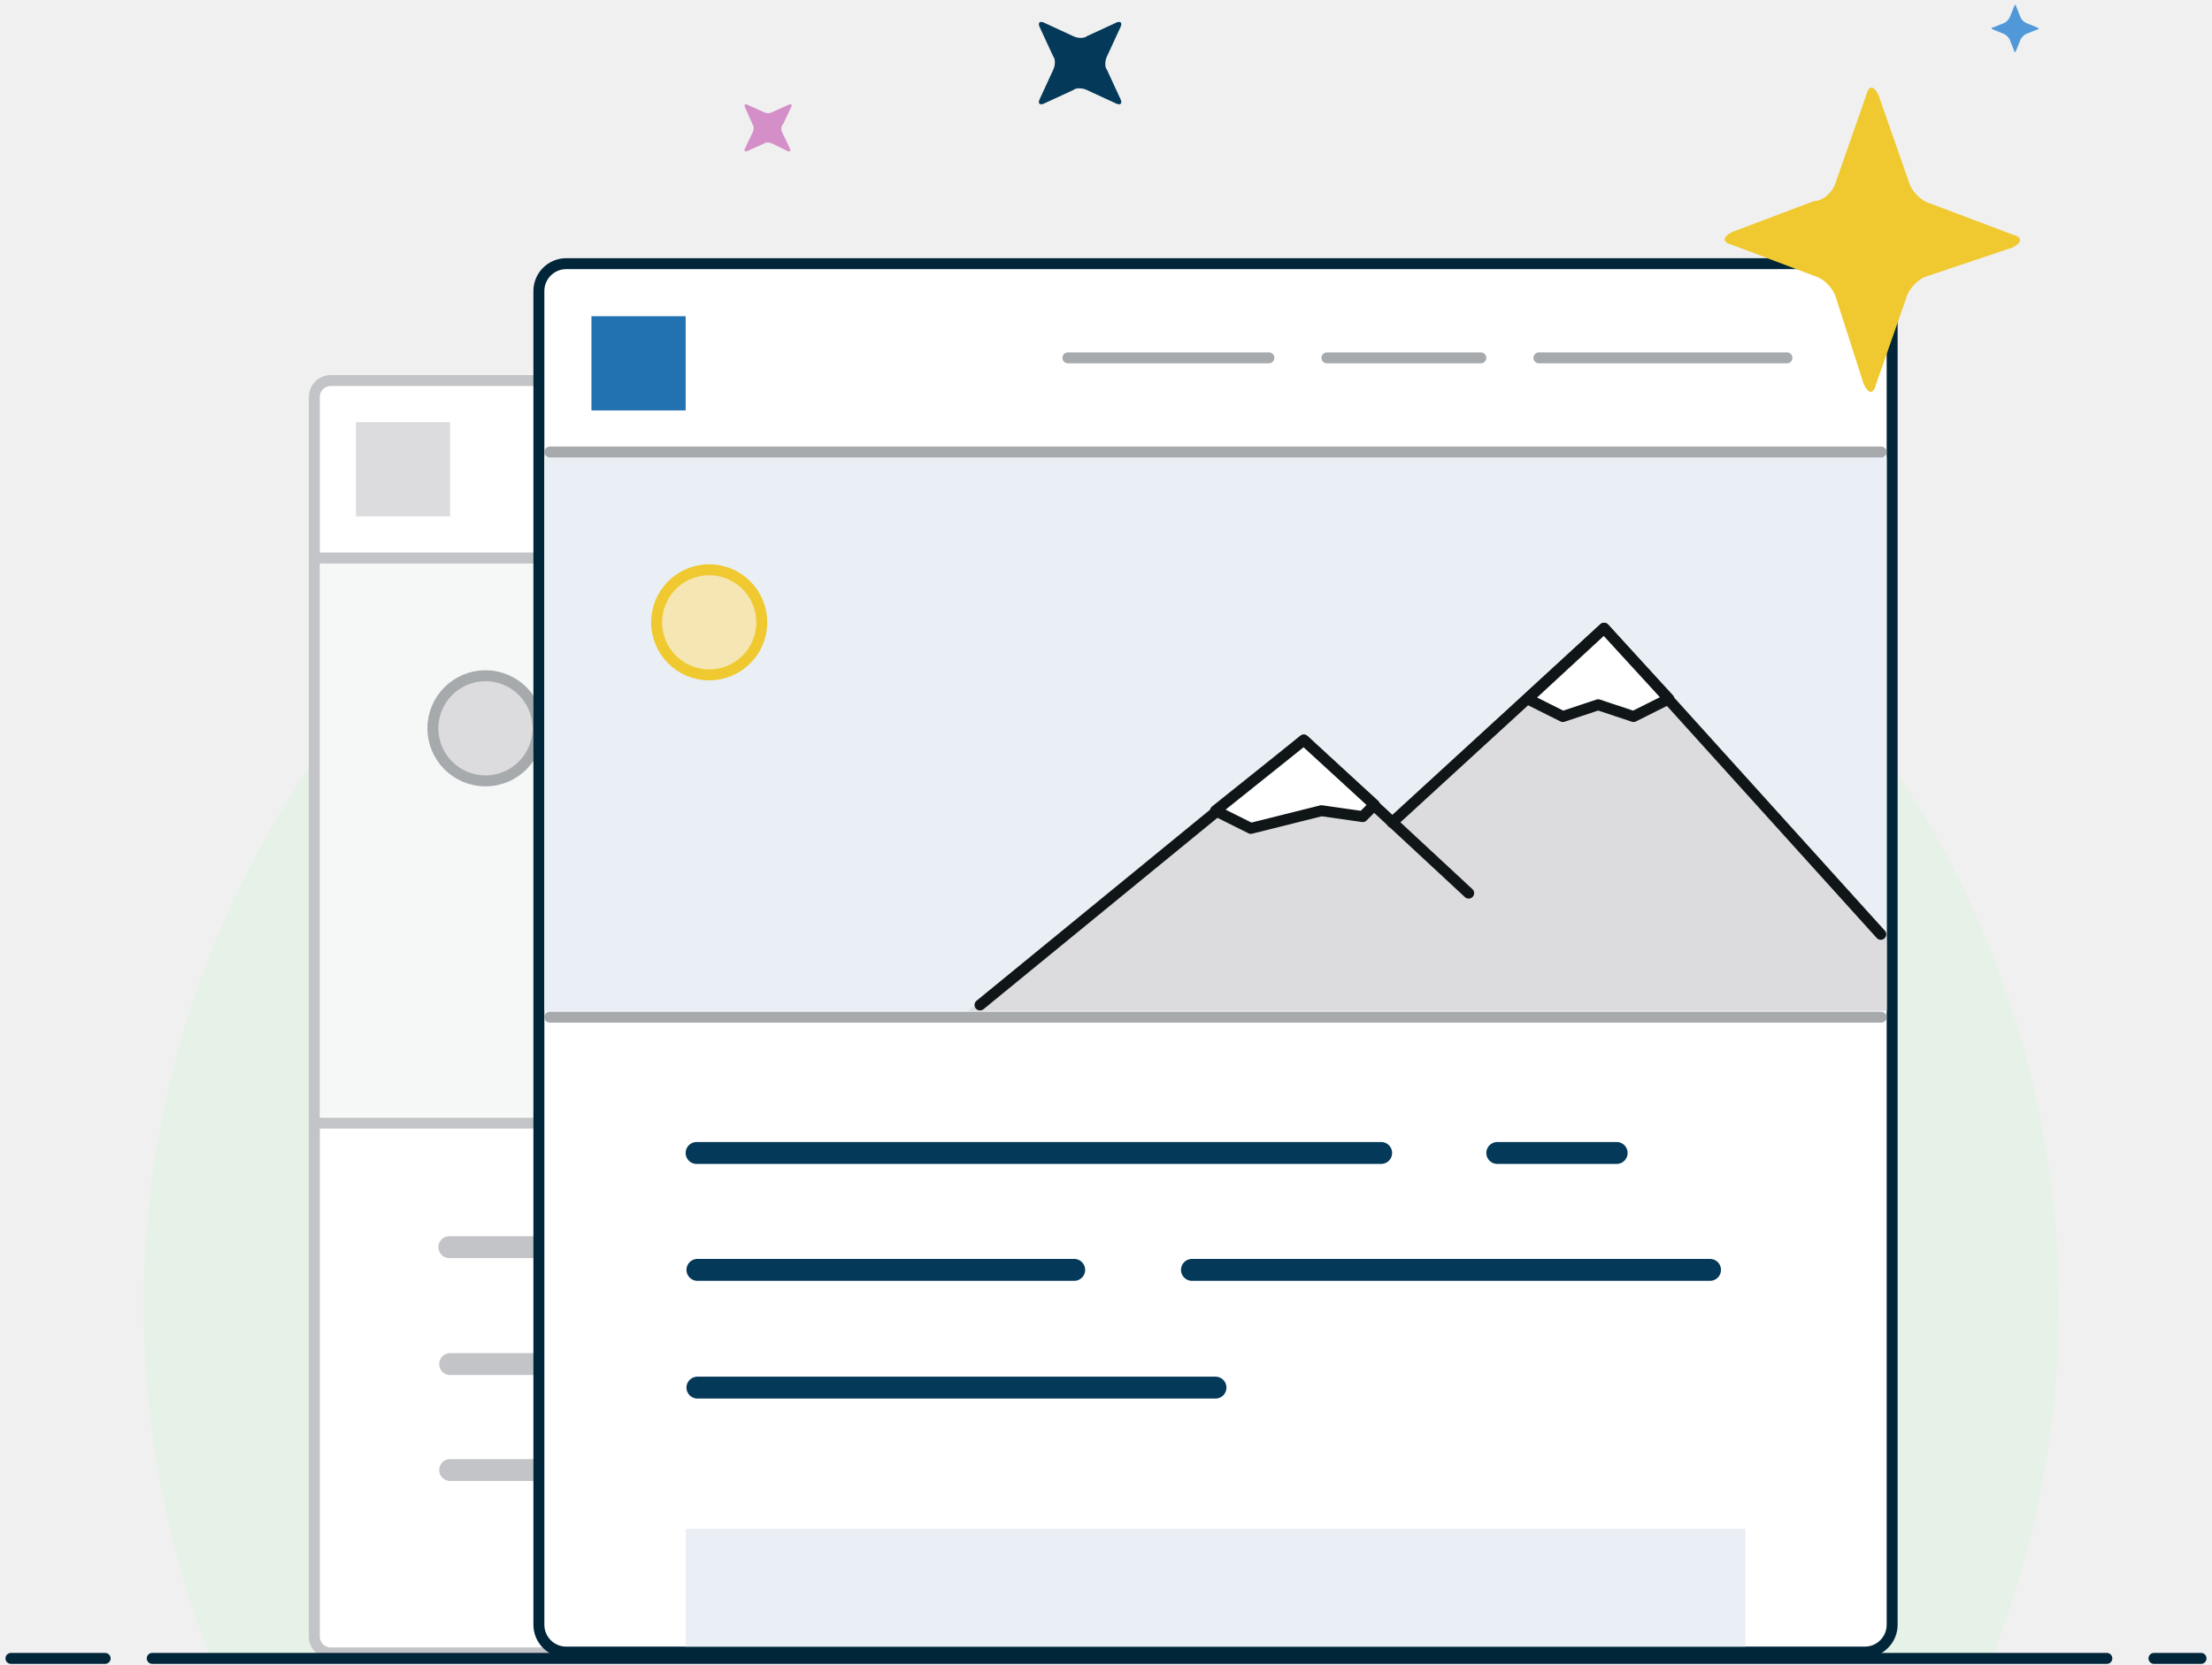
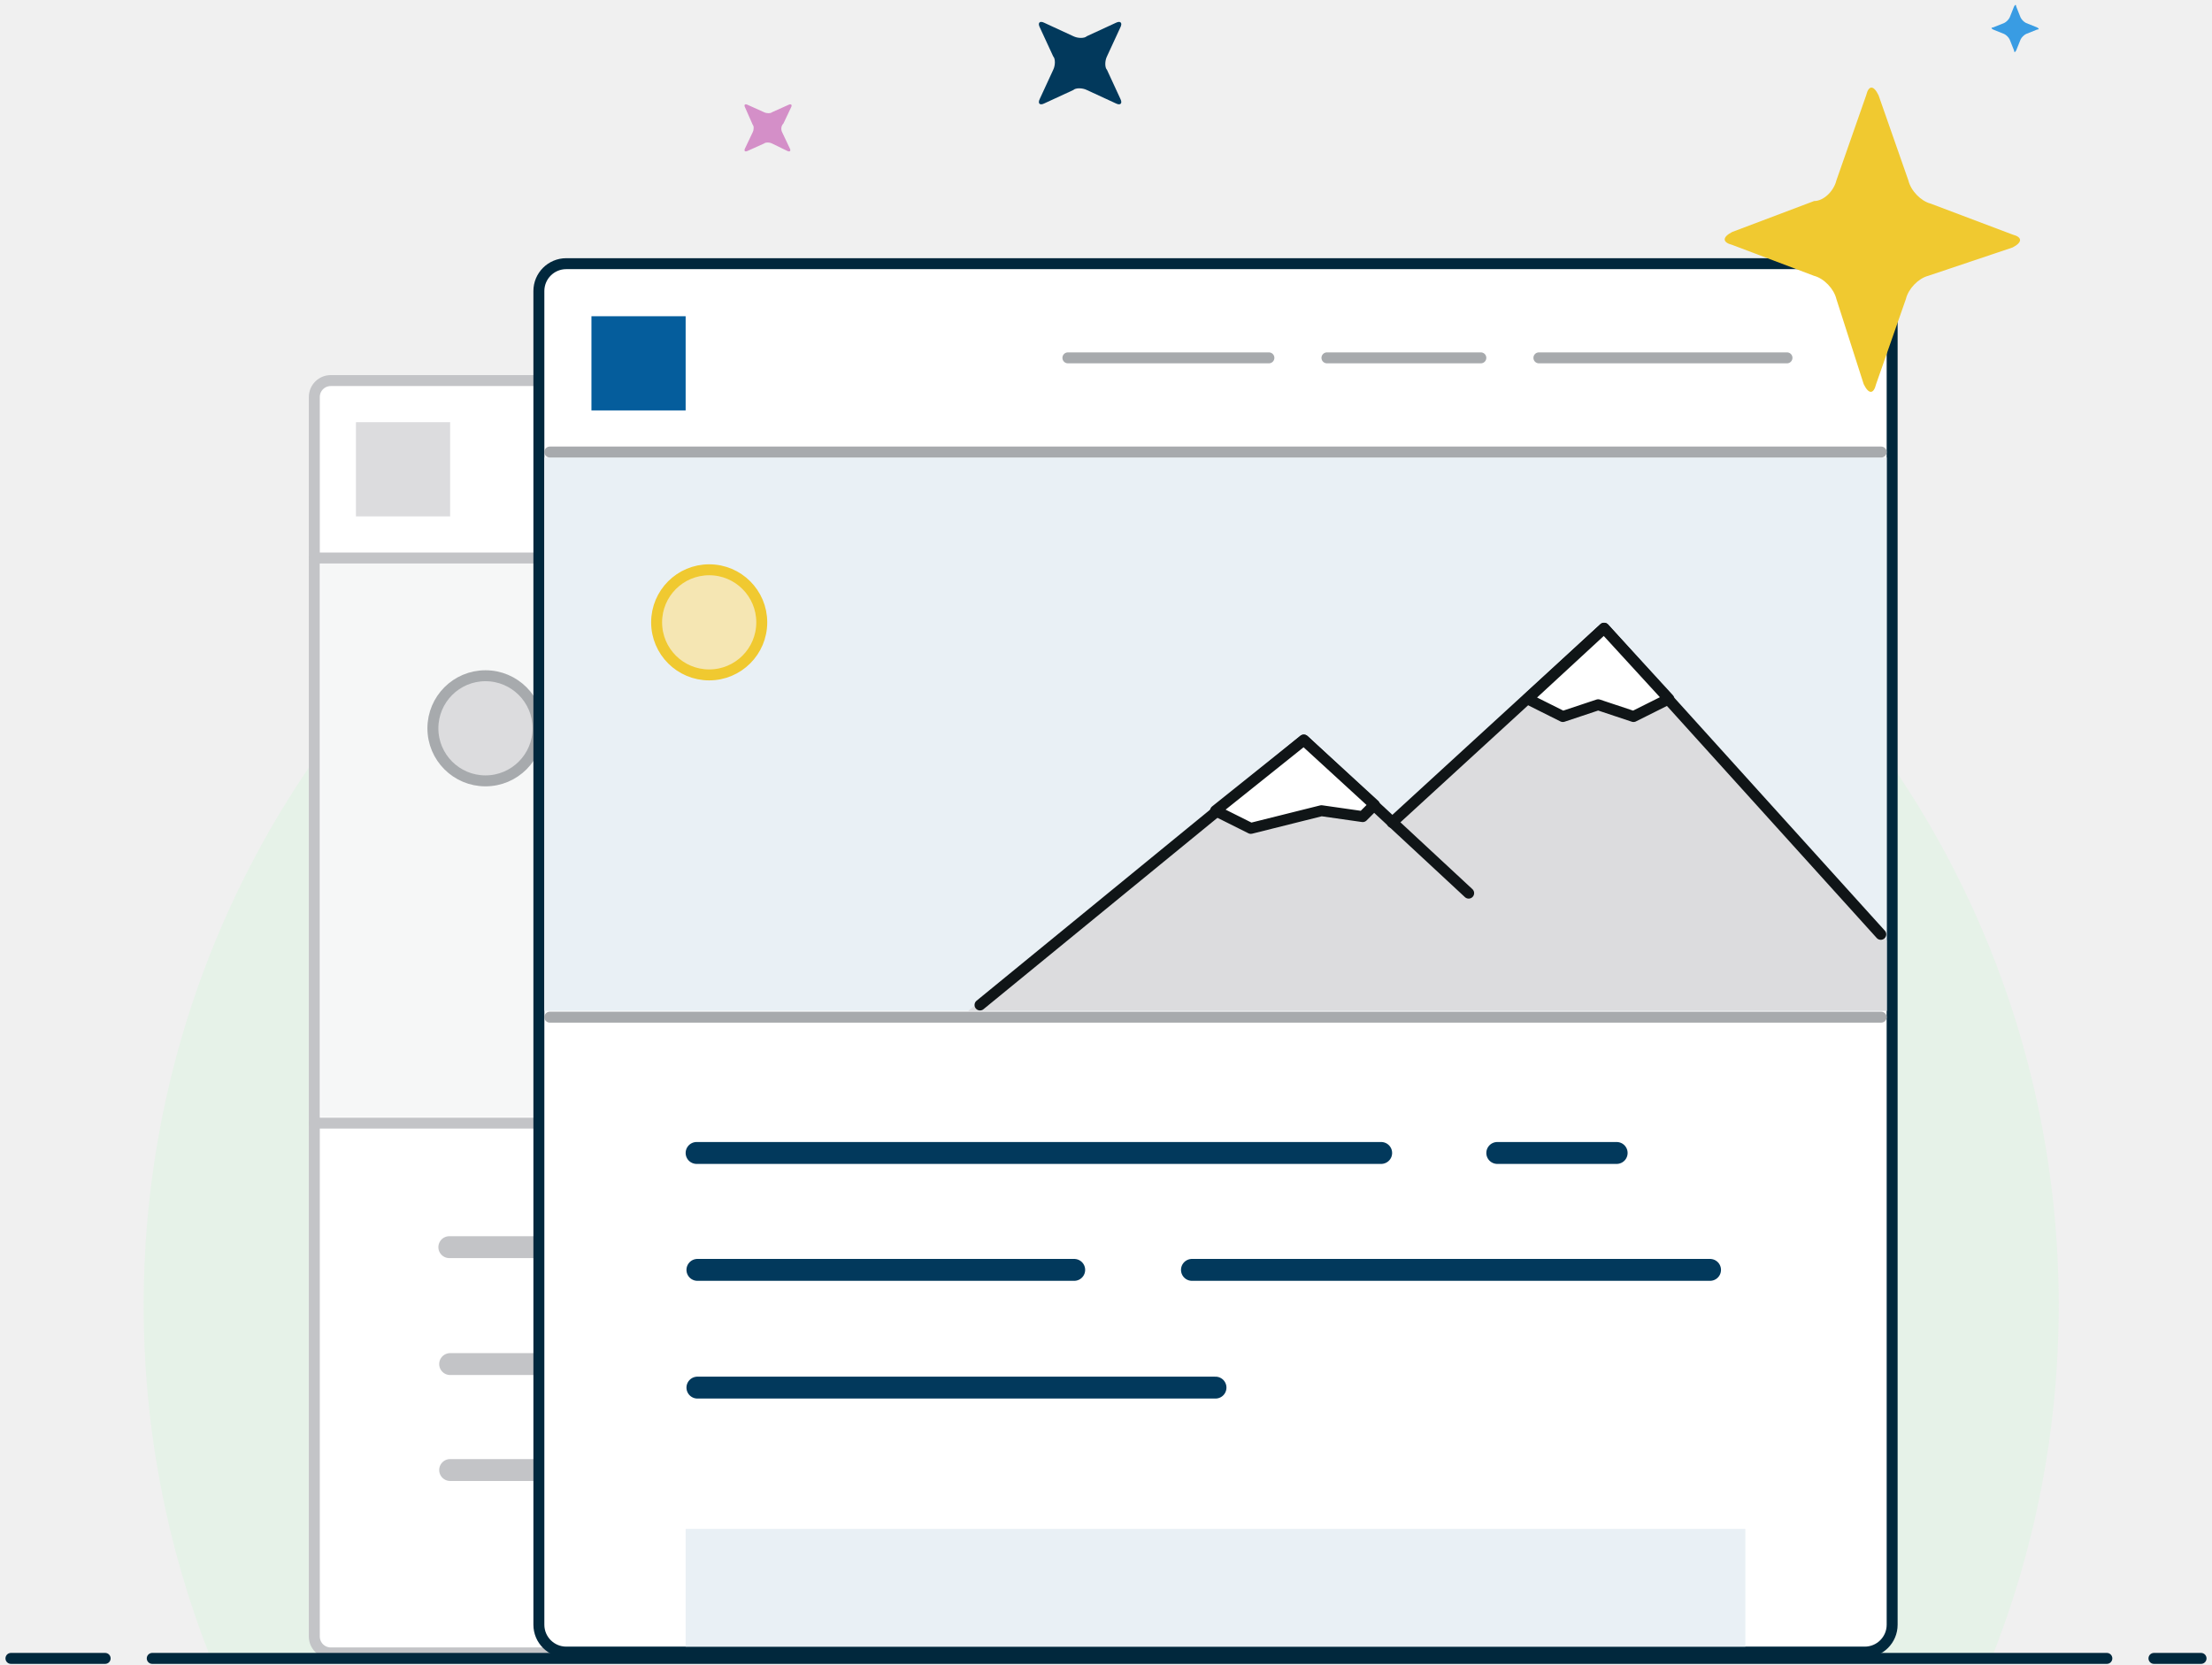
<svg xmlns="http://www.w3.org/2000/svg" width="202" height="152" fill="none">
  <path d="M100.561 31.777c-48.294 0-87.443 39.15-87.443 87.443 0 11.324 2.152 22.145 6.07 32.077l162.664.204c3.97-9.987 6.152-20.879 6.152-32.281 0-48.294-39.15-87.443-87.443-87.443z" fill="#E6F2E8" />
  <rect x="28.704" y="34.758" width="121.581" height="116.204" rx="1.5" fill="#fff" stroke="#C3C4C7" />
  <path stroke="#C3C4C7" stroke-width="2" stroke-linecap="round" d="M41.032 113.903h62.516M41.107 124.581h34.409M41.107 134.258h34.409" />
  <path fill="#F6F7F7" d="M29.279 51.462H151.86V102H29.279z" />
  <circle cx="44.333" cy="66.516" r="4.801" fill="#DCDCDE" stroke="#A7AAAD" />
  <path fill="#DCDCDE" d="M32.505 38.559h8.602v8.602h-8.602z" />
  <path stroke="#C3C4C7" stroke-linecap="round" d="M28.704 50.962h121.581M28.704 102.575h121.581" />
-   <rect x="49.21" y="24.081" width="123.581" height="126.806" rx="2.5" fill="#fff" stroke="#01263A" />
-   <path fill="#2271B1" d="M54.011 28.882h8.602v8.602h-8.602z" />
-   <path stroke="#043959" stroke-width="2" stroke-linecap="round" d="M63.613 105.301h62.516M136.731 105.301h10.903M63.688 115.979h34.409M108.849 115.979h47.312" />
+   <rect x="49.21" y="24.081" width="123.581" height="126.806" rx="2.5" fill="#fff" stroke="#01283d" />
+   <path fill="#055d9c" d="M54.011 28.882h8.602v8.602h-8.602z" />
+   <path stroke="#02395c" stroke-width="2" stroke-linecap="round" d="M63.613 105.301h62.516M136.731 105.301h10.903M63.688 115.979h34.409M108.849 115.979h47.312" />
  <path d="M70.49 13.1c-.233-.114-.584-.114-.701 0l-1.52.683c-.234.114-.35 0-.234-.227l.702-1.48c.117-.228.117-.57 0-.683l-.702-1.594c-.117-.227 0-.341.234-.227l1.52.683c.234.113.585.113.701 0l1.52-.683c.234-.114.351 0 .234.227l-.701 1.48c-.234.228-.234.57-.117.797l.701 1.48c.117.227 0 .341-.233.227L70.49 13.1z" fill="#D48FC8" />
-   <path d="M183.521 3.602c-.1-.2-.3-.4-.5-.5l-1-.4c-.2-.1-.2-.2 0-.2l1-.4c.2-.1.4-.3.5-.5l.4-1c.1-.2.2-.2.2 0l.401 1c.1.2.3.4.5.5l1 .4c.2.1.2.2 0 .2l-1 .4c-.2.1-.4.3-.5.5l-.401 1c-.1.2-.2.2-.2 0l-.4-1z" fill="#5198D9" />
-   <path d="M99.248 8.219c-.409-.205-1.023-.205-1.228 0l-2.66 1.228c-.409.204-.613 0-.409-.41l1.228-2.66c.204-.409.204-1.023 0-1.227L94.95 2.49c-.204-.41 0-.614.41-.41l2.66 1.228c.409.205 1.023.205 1.227 0l2.66-1.228c.41-.204.614 0 .41.41l-1.228 2.66c-.205.409-.205 1.023 0 1.227l1.228 2.66c.204.41 0 .614-.41.41l-2.66-1.228z" fill="#043959" />
-   <path d="M63.688 126.731H111" stroke="#043959" stroke-width="2" stroke-linecap="round" />
-   <path fill="#E9EFF5" d="M49.71 41.785h122.581v50.538H49.71zM62.613 139.635h96.774v10.753H62.613z" />
+   <path d="M183.521 3.602c-.1-.2-.3-.4-.5-.5l-1-.4c-.2-.1-.2-.2 0-.2l1-.4c.2-.1.4-.3.5-.5l.4-1c.1-.2.2-.2.2 0l.401 1c.1.2.3.4.5.5l1 .4c.2.1.2.2 0 .2l-1 .4c-.2.1-.4.3-.5.5l-.401 1c-.1.2-.2.2-.2 0l-.4-1z" fill="#399ce3" />
+   <path d="M99.248 8.219c-.409-.205-1.023-.205-1.228 0l-2.66 1.228c-.409.204-.613 0-.409-.41l1.228-2.66c.204-.409.204-1.023 0-1.227L94.95 2.49c-.204-.41 0-.614.41-.41l2.66 1.228c.409.205 1.023.205 1.227 0l2.66-1.228c.41-.204.614 0 .41.41l-1.228 2.66c-.205.409-.205 1.023 0 1.227l1.228 2.66c.204.41 0 .614-.41.41l-2.66-1.228z" fill="#02395c" />
+   <path d="M63.688 126.731H111" stroke="#02395c" stroke-width="2" stroke-linecap="round" />
+   <path fill="#e9f0f5" d="M49.71 41.785h122.581v50.538H49.71zM62.613 139.635h96.774v10.753H62.613z" />
  <path d="M119.064 67.591L88.419 92.323h83.871V85.87l-25.806-28.494-19.355 17.741-8.065-7.526z" fill="#DCDCDE" />
  <path d="M89.495 91.785l29.569-24.194 15.054 13.979" stroke="#101517" stroke-linecap="round" stroke-linejoin="round" />
  <path d="M114.226 75.656L111 74.043l8.064-6.452 6.452 5.914-1.075 1.076-3.764-.538-6.451 1.613z" fill="#fff" stroke="#101517" stroke-linecap="round" stroke-linejoin="round" />
  <path d="M127.129 75.118l19.355-17.741 25.269 27.956" stroke="#101517" stroke-linecap="round" stroke-linejoin="round" />
  <path d="M142.72 65.441l-3.225-1.613 6.989-6.452 5.914 6.452-3.226 1.613-3.226-1.075-3.226 1.075z" fill="#fff" stroke="#101517" stroke-linecap="round" stroke-linejoin="round" />
  <circle cx="64.763" cy="56.839" r="4.801" fill="#F5E6B3" stroke="#F0C930" />
  <path stroke="#A7AAAD" stroke-linecap="round" d="M97.521 32.683h18.355M121.177 32.683h14.054M140.532 32.683h22.656M50.21 41.285h121.58M50.21 92.898h121.58" />
  <path d="M167.699 27.31c-.226-.941-1.133-1.883-2.04-2.119l-7.479-2.826c-.907-.235-.907-.706 0-1.177l7.479-2.826c.907 0 1.814-.942 2.04-1.884l2.72-7.772c.227-.941.68-.941 1.133 0l2.72 7.772c.227.942 1.133 1.884 2.04 2.12l7.479 2.825c.907.236.907.707 0 1.178l-7.706 2.59c-.906.236-1.813 1.178-2.04 2.12l-2.719 7.771c-.227.942-.68.942-1.134 0l-2.493-7.771z" fill="#F0C930" />
-   <path d="M1 151.462h8.602m191.398 0h-4.301m-4.301 0H13.903" stroke="#01263A" stroke-linecap="round" stroke-linejoin="round" />
+   <path d="M1 151.462h8.602m191.398 0h-4.301m-4.301 0H13.903" stroke="#01283d" stroke-linecap="round" stroke-linejoin="round" />
</svg>
